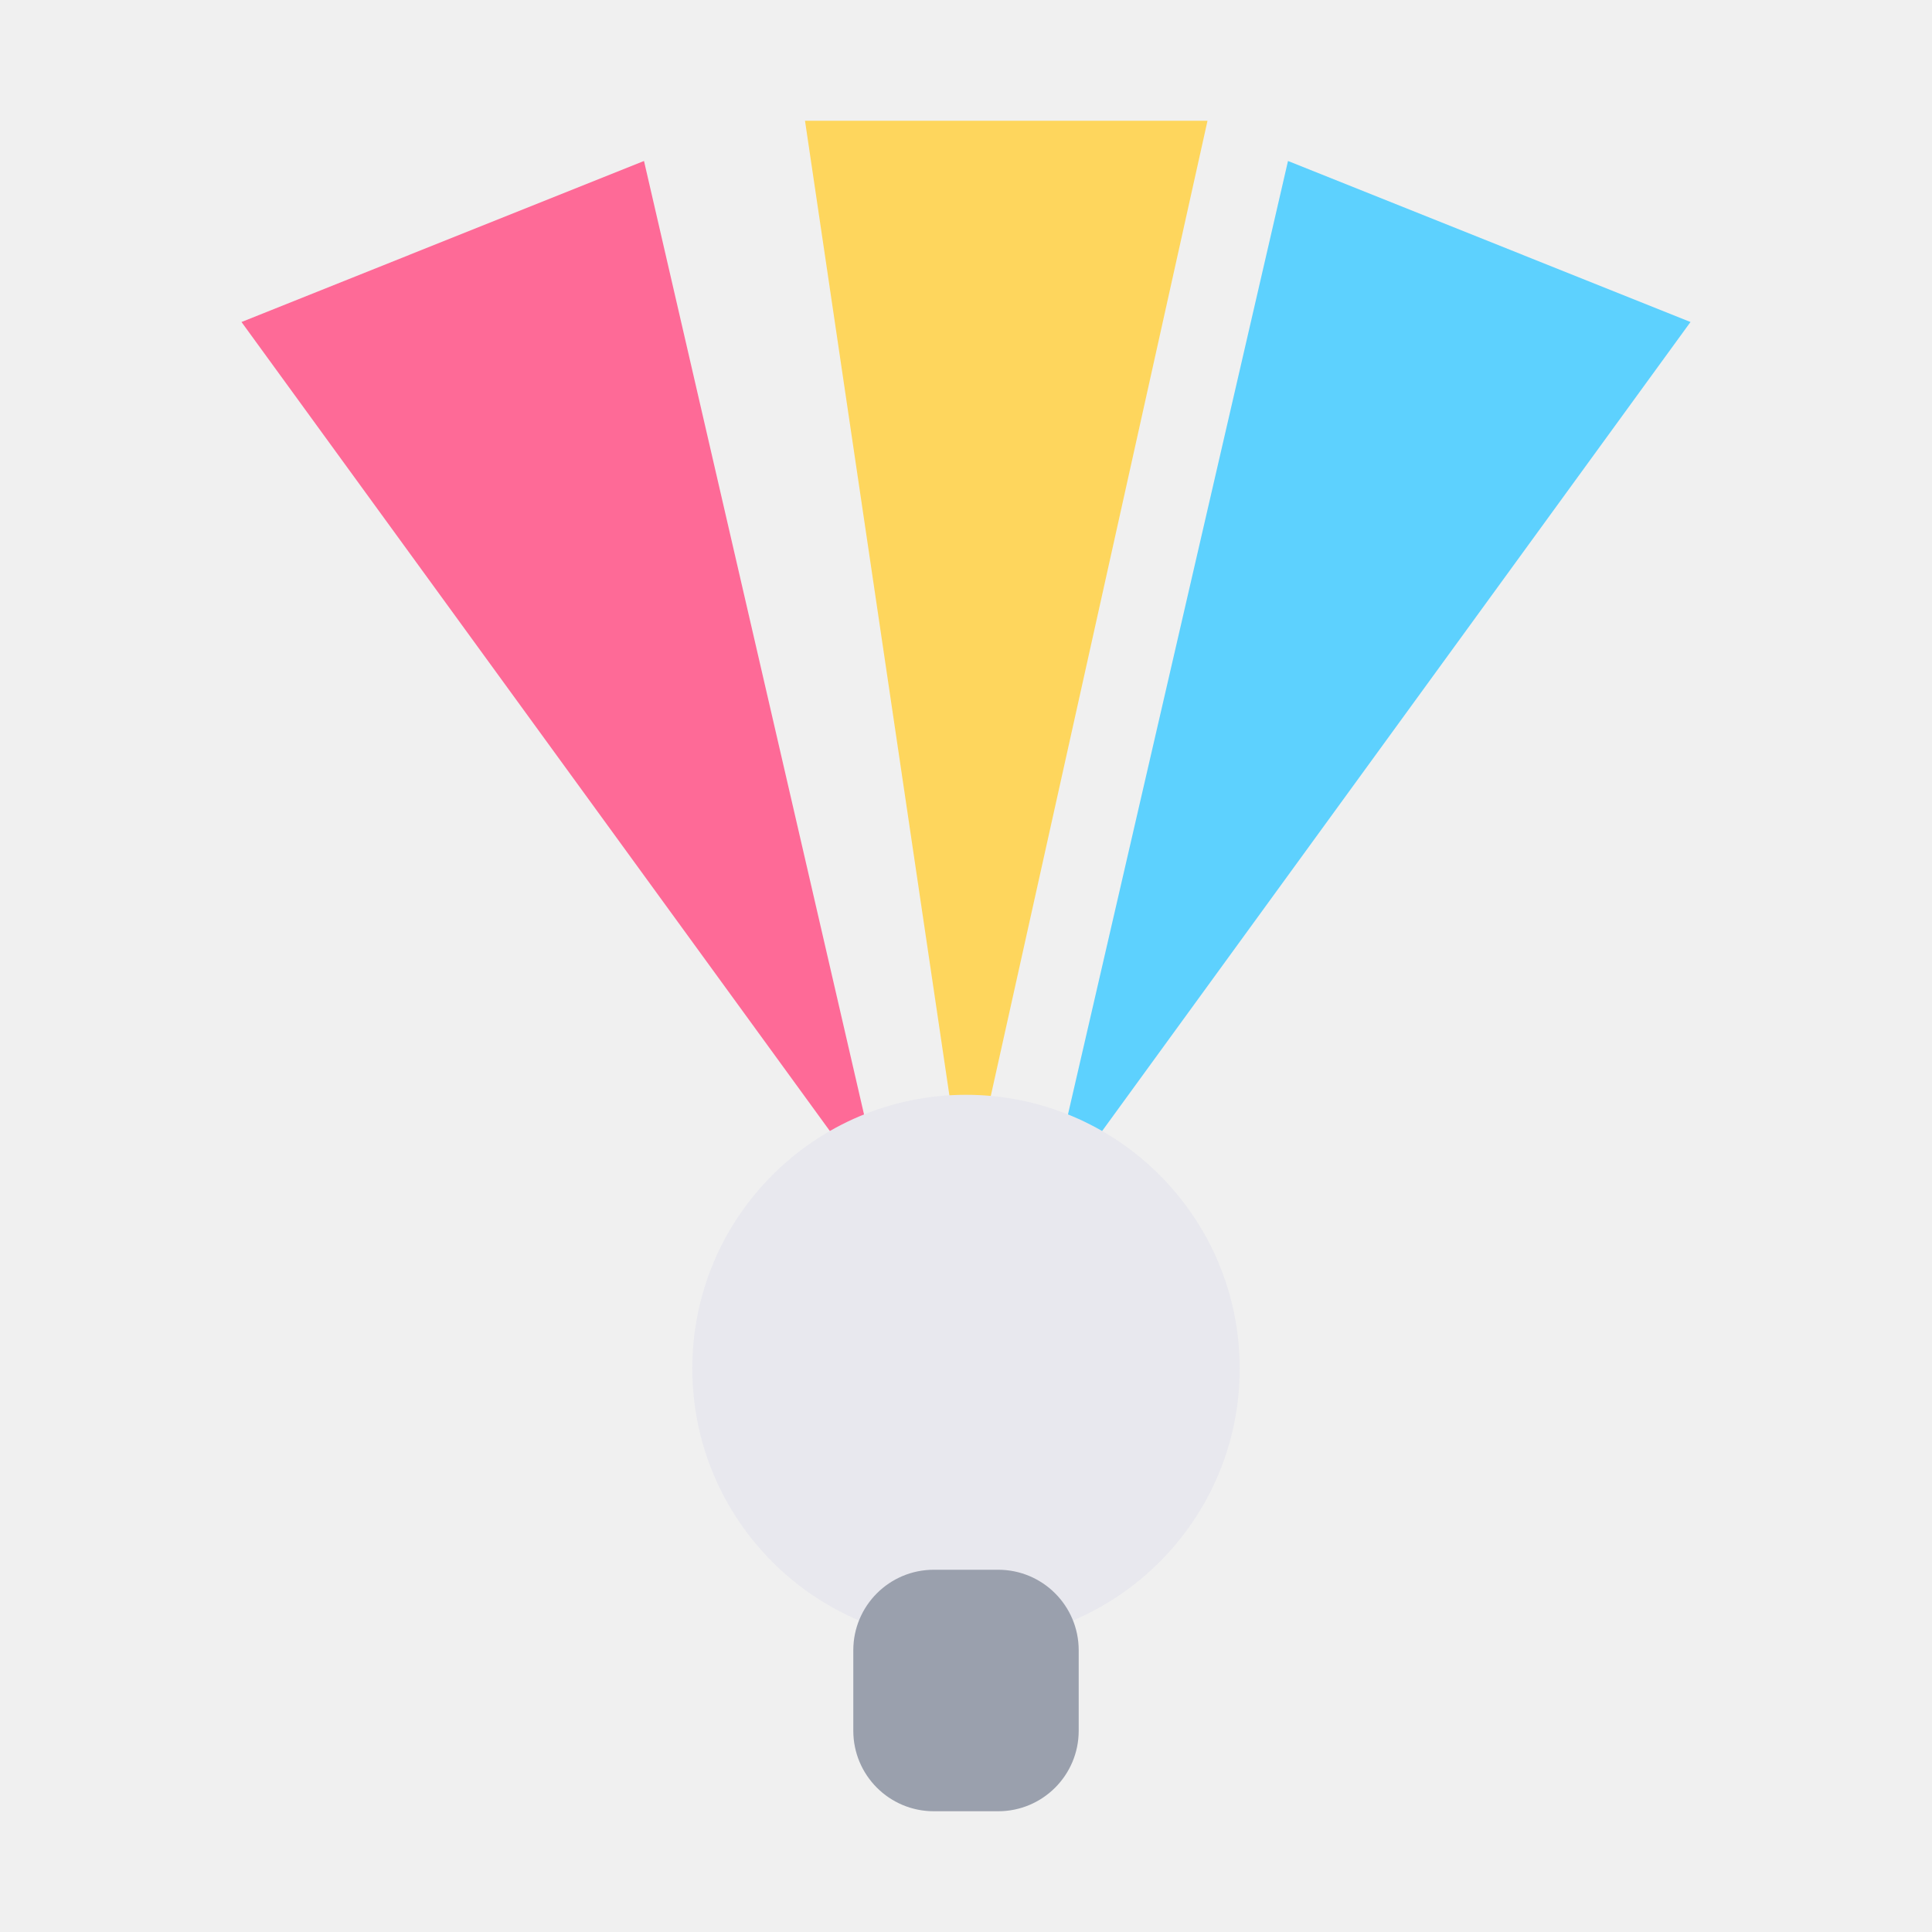
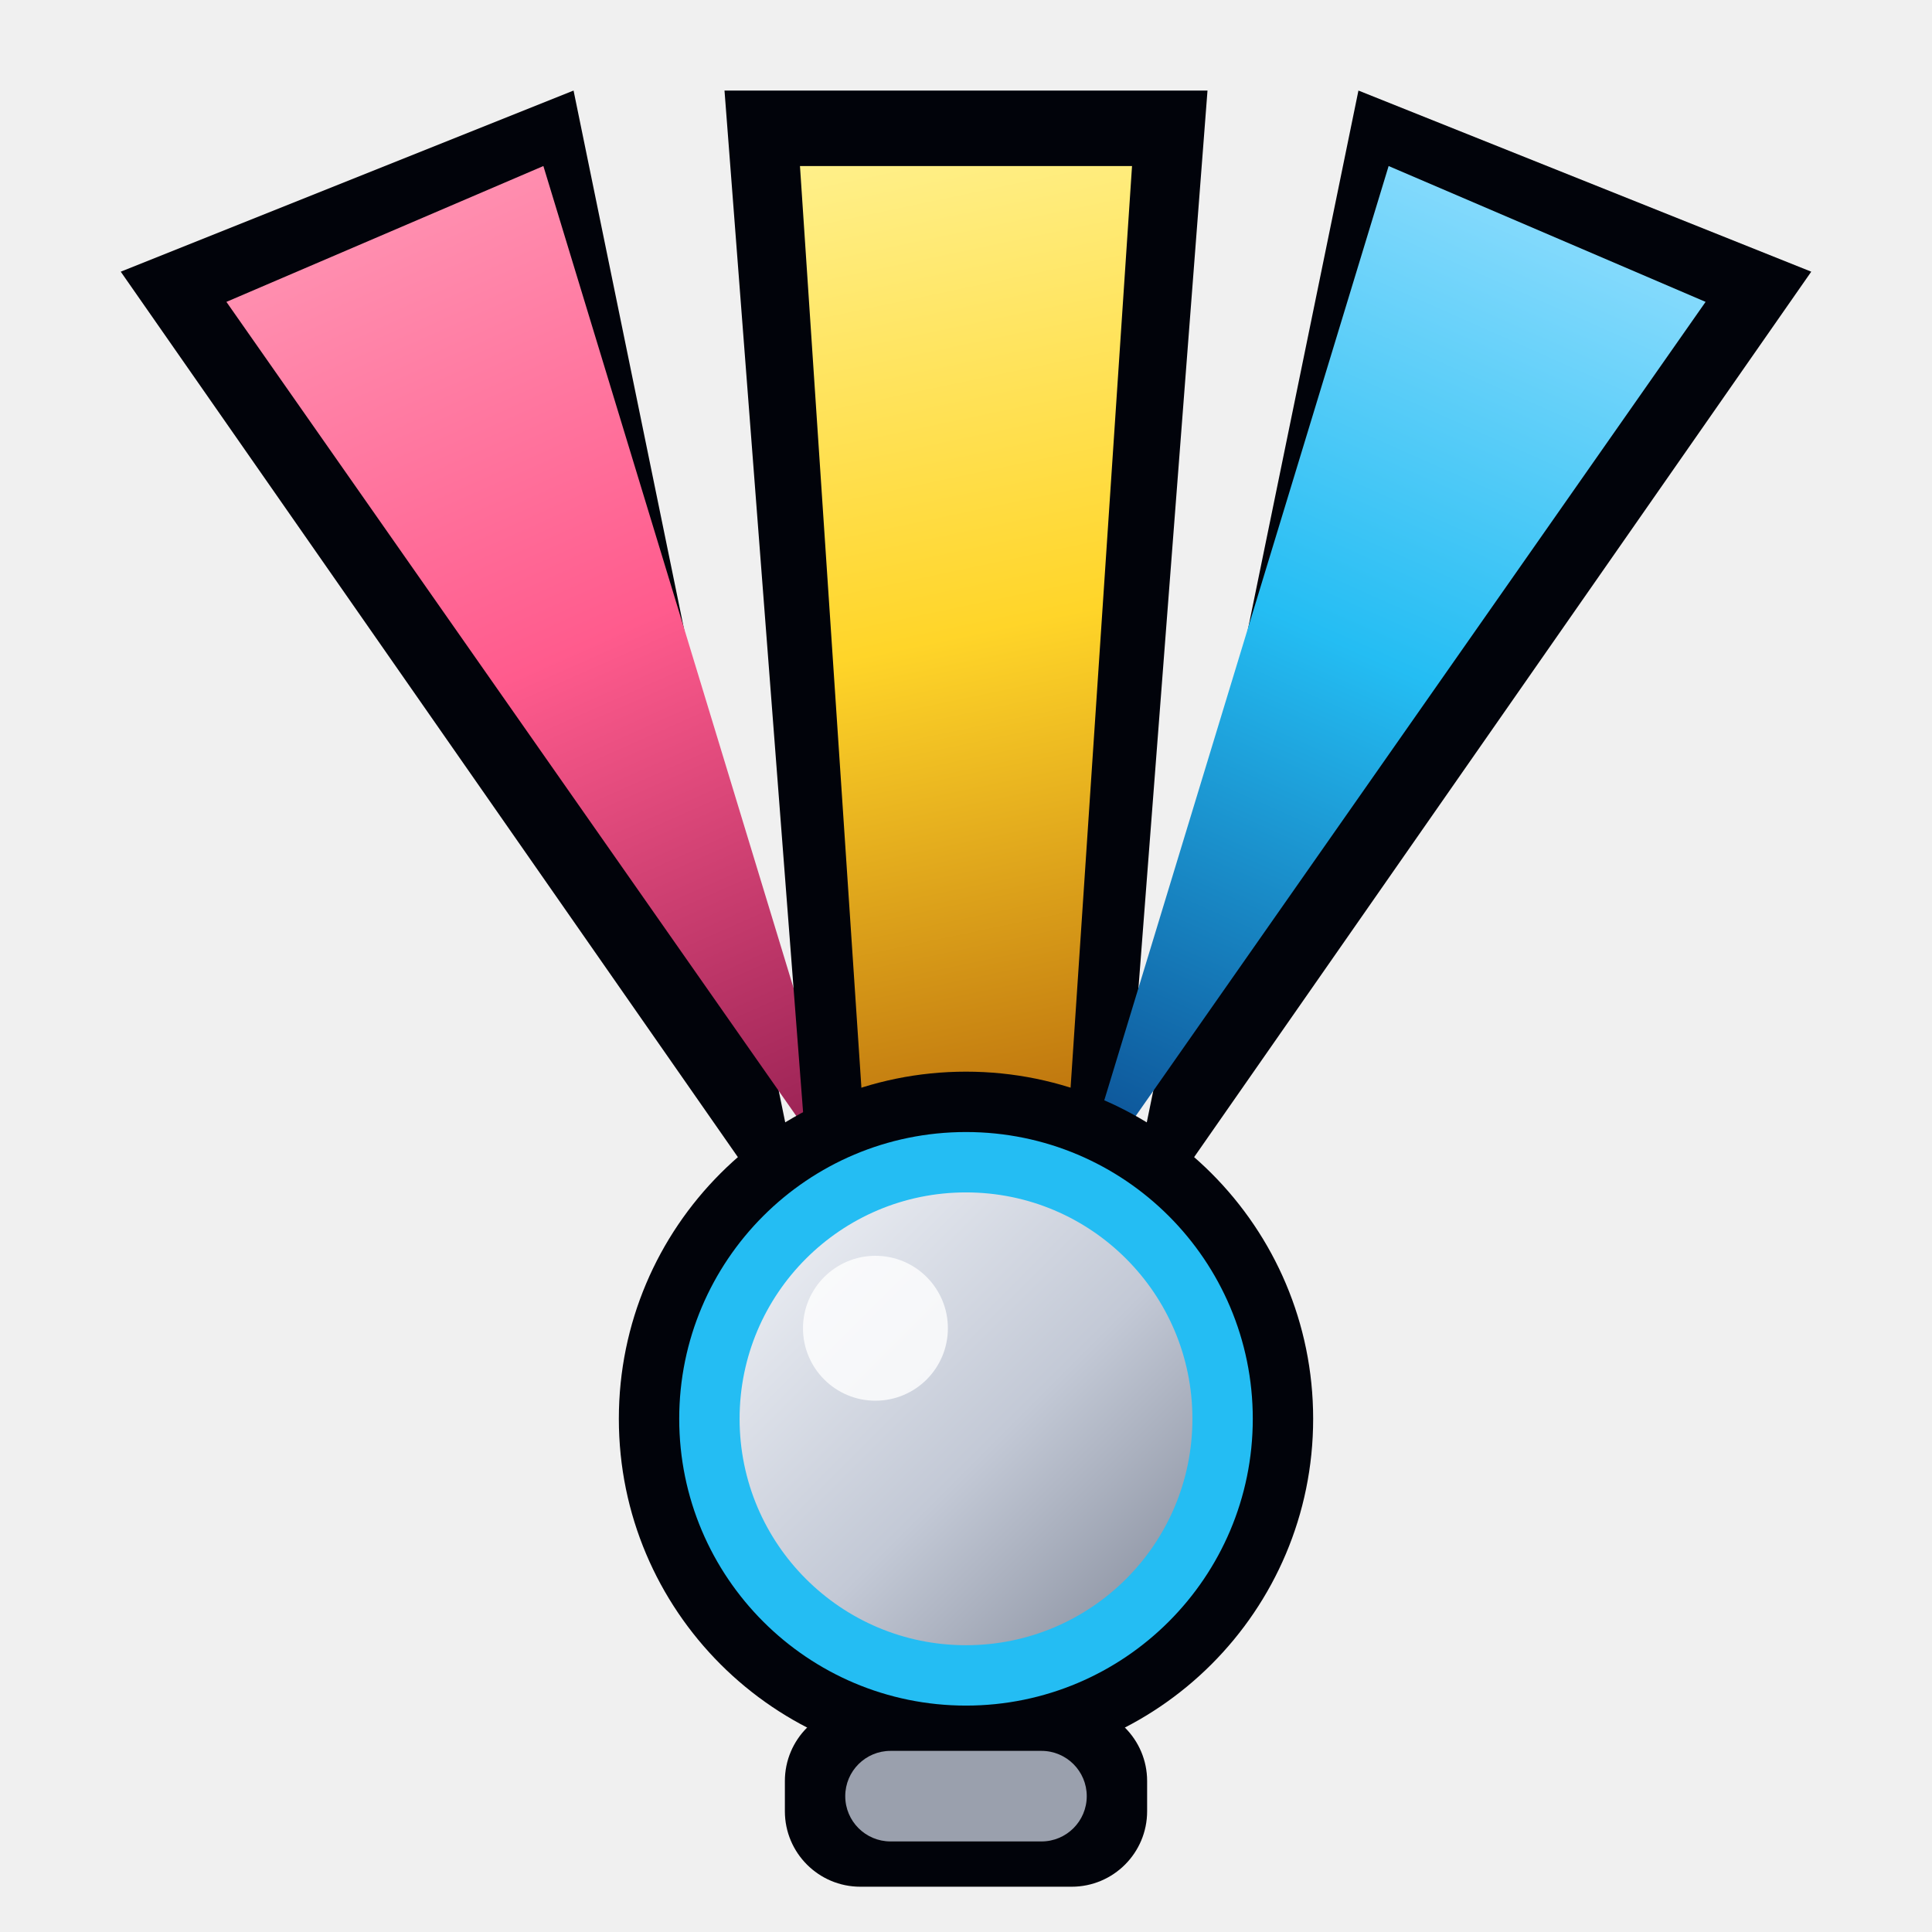
- <svg xmlns="http://www.w3.org/2000/svg" viewBox="0 0 24 24" width="24" height="24">
-   <path d="M11 15 L3 4 L8 2 Z" fill="#ff5b8d" opacity="0.9" />
-   <path d="M12 15 L10 1.5 L15 1.5 Z" fill="#ffd34d" opacity="0.9" />
-   <path d="M13 15 L16 2 L21 4 Z" fill="#4dcdff" opacity="0.9" />
-   <circle cx="12" cy="17" r="3.4" fill="#e8e8ee" />
-   <rect x="10.6" y="19.5" width="2.8" height="3" rx="1" fill="#9aa0ad" />
+ <svg xmlns="http://www.w3.org/2000/svg" viewBox="0 0 64 64" role="img" aria-label="Lighting Tool">
+   <defs>
+     <linearGradient id="lit-fan-m" x1="10" y1="4" x2="26" y2="40" gradientUnits="userSpaceOnUse">
+       <stop stop-color="#ff9db9" />
+       <stop offset=".5" stop-color="#ff5b8d" />
+       <stop offset="1" stop-color="#8f1c4e" />
+     </linearGradient>
+     <linearGradient id="lit-fan-g" x1="28" y1="2" x2="36" y2="40" gradientUnits="userSpaceOnUse">
+       <stop stop-color="#fff59c" />
+       <stop offset=".5" stop-color="#ffd529" />
+       <stop offset="1" stop-color="#b06008" />
+     </linearGradient>
+     <linearGradient id="lit-fan-c" x1="54" y1="4" x2="38" y2="40" gradientUnits="userSpaceOnUse">
+       <stop stop-color="#9fe2ff" />
+       <stop offset=".5" stop-color="#24bdf3" />
+       <stop offset="1" stop-color="#0b4a8f" />
+     </linearGradient>
+     <linearGradient id="lit-head" x1="24" y1="39" x2="40" y2="55" gradientUnits="userSpaceOnUse">
+       <stop stop-color="#f4f6fa" />
+       <stop offset=".55" stop-color="#c3c9d6" />
+       <stop offset="1" stop-color="#7d8494" />
+     </linearGradient>
+   </defs>
+   <path d="M27 42 L4 9 L19 3 Z" fill="#01030a" />
+   <path d="M28.5 40 L7.5 10 L18 5.5 Z" fill="url(#lit-fan-m)" />
+   <path d="M27 42 L24 3 L40 3 L37 42 Z" fill="#01030a" />
+   <path d="M28.8 40 L26.5 5.5 L37.5 5.5 L35.2 40 Z" fill="url(#lit-fan-g)" />
+   <path d="M37 42 L45 3 L60 9 Z" fill="#01030a" />
+   <path d="M35.5 40 L46 5.5 L56.5 10 Z" fill="url(#lit-fan-c)" />
+   <circle cx="32" cy="47" r="11.5" fill="#01030a" />
+   <circle cx="32" cy="47" r="8.5" fill="url(#lit-head)" stroke="#24bdf3" stroke-width="2" />
+   <circle cx="29" cy="44" r="2.4" fill="#ffffff" opacity="0.8" />
+   <rect x="26" y="56.5" width="12" height="6" rx="2.5" fill="#01030a" />
+   <rect x="28" y="58" width="8" height="3" rx="1.5" fill="#9aa0ad" />
</svg>
